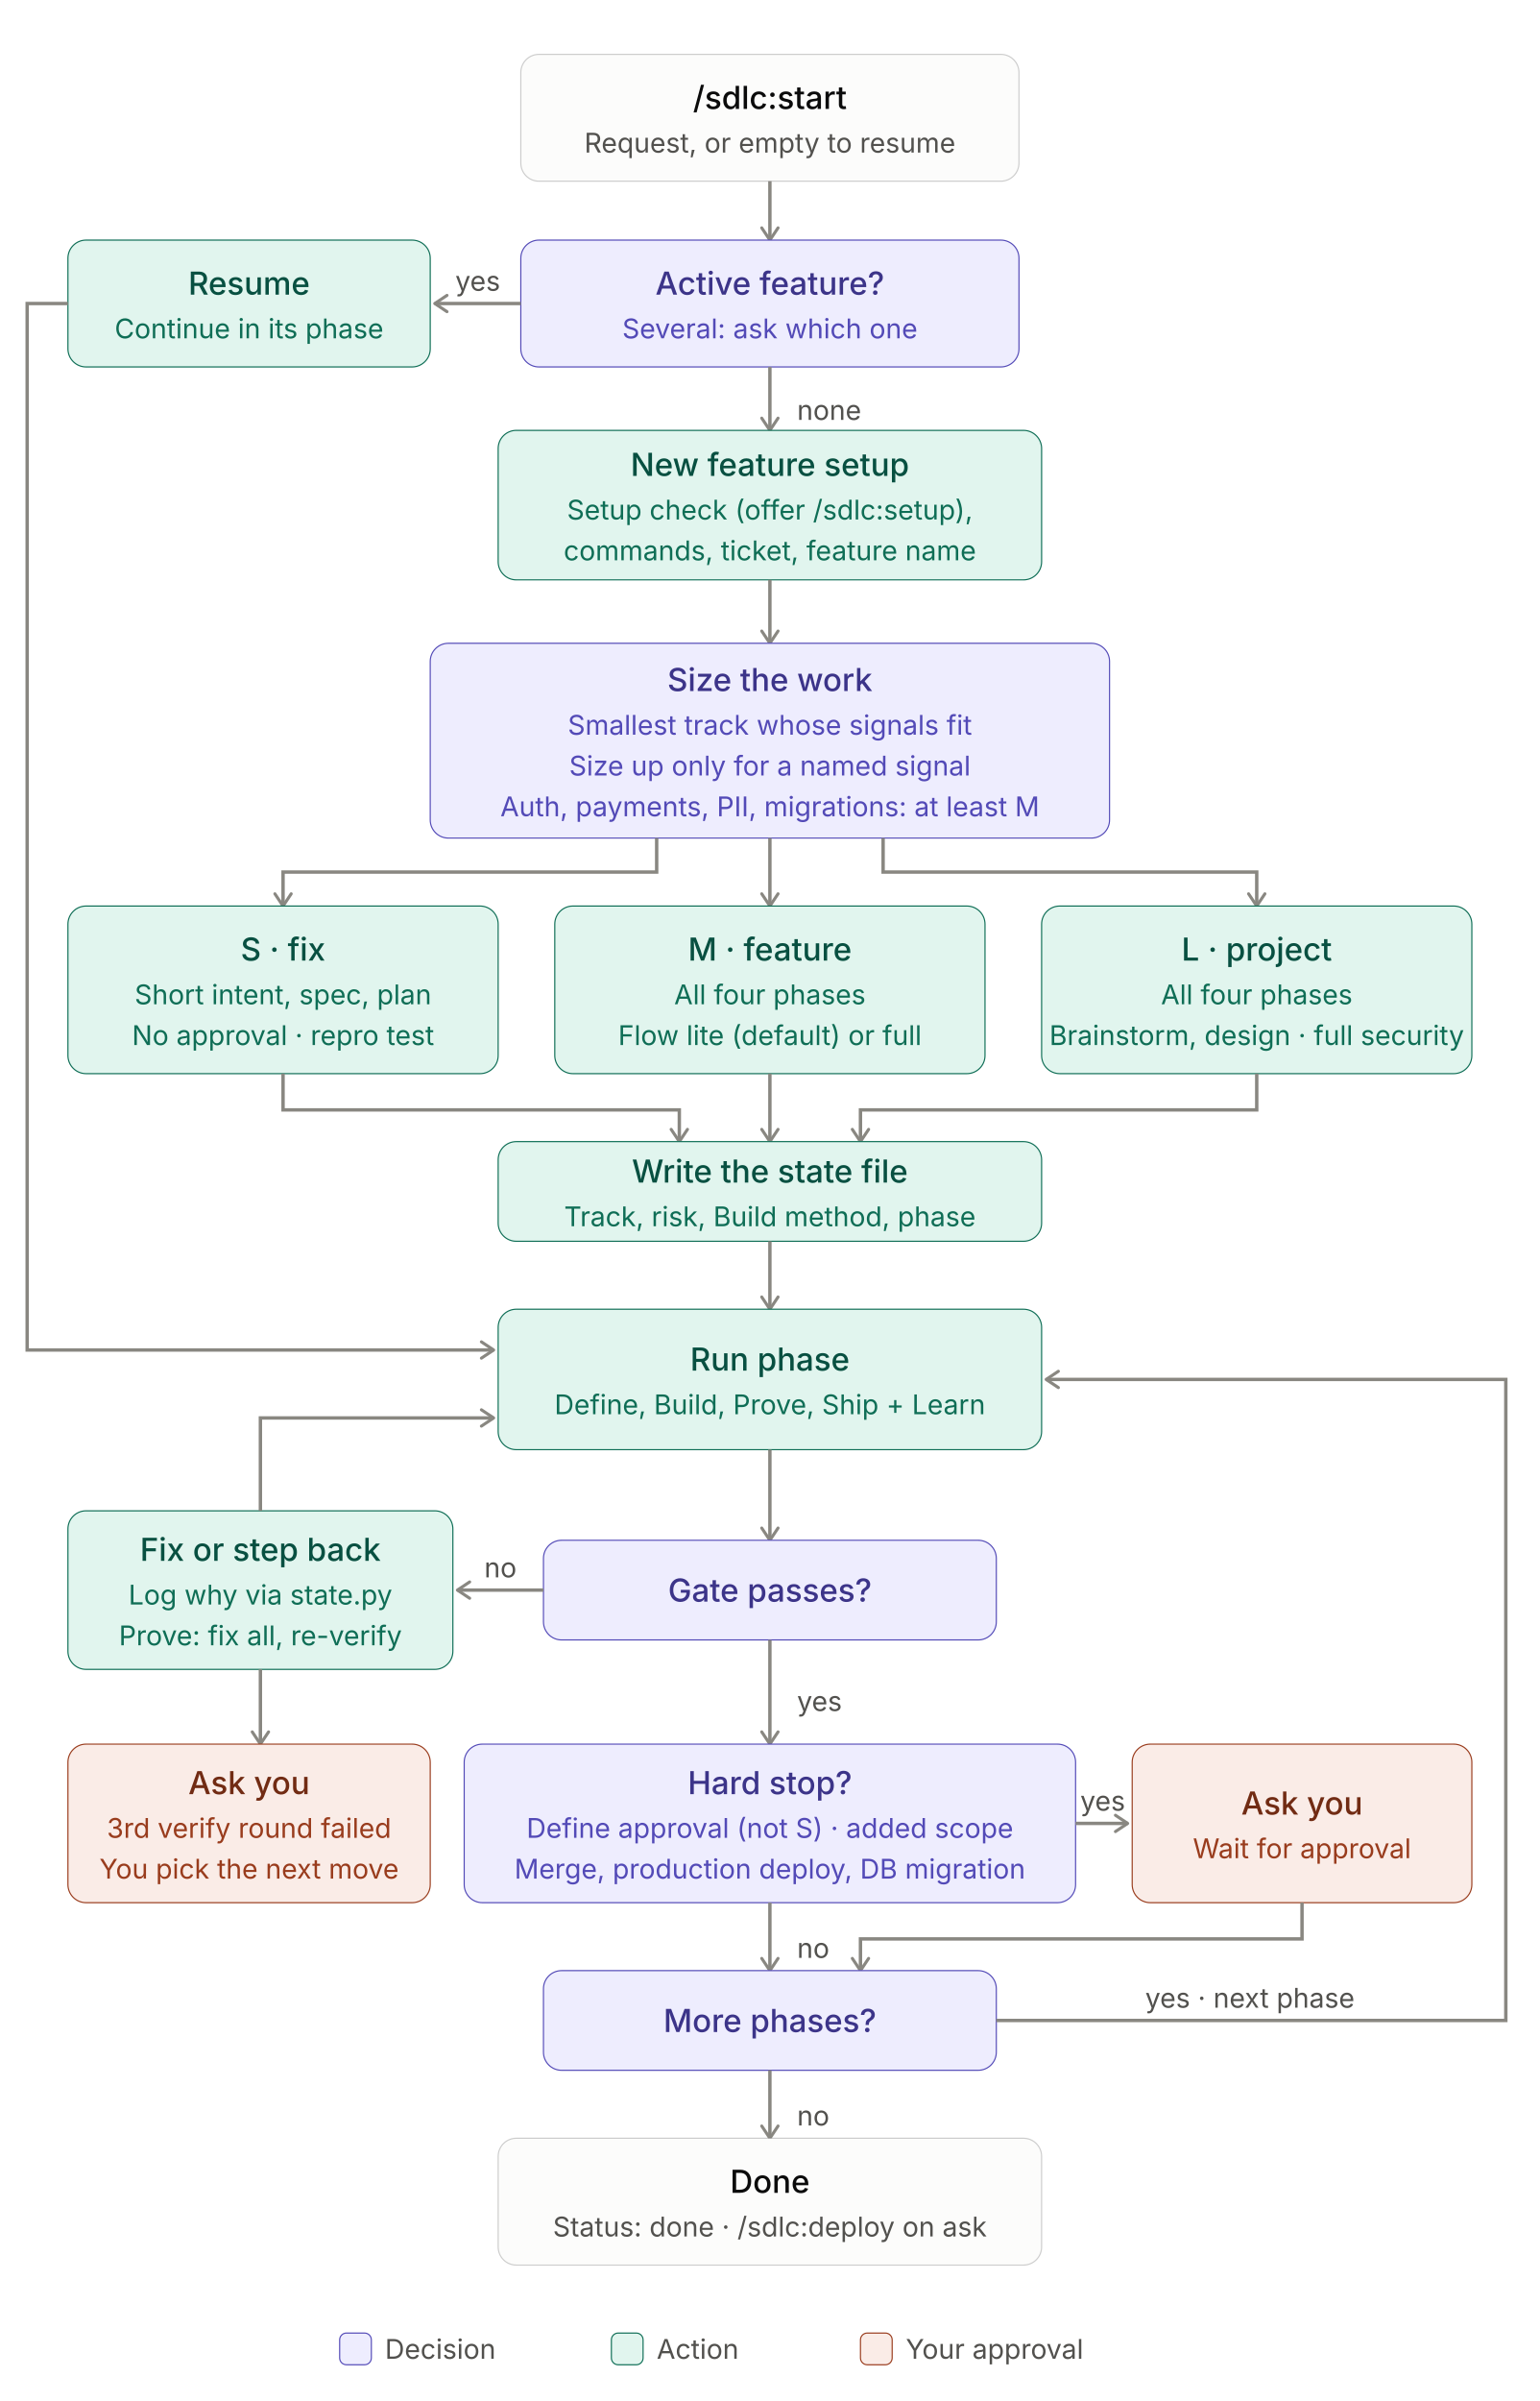
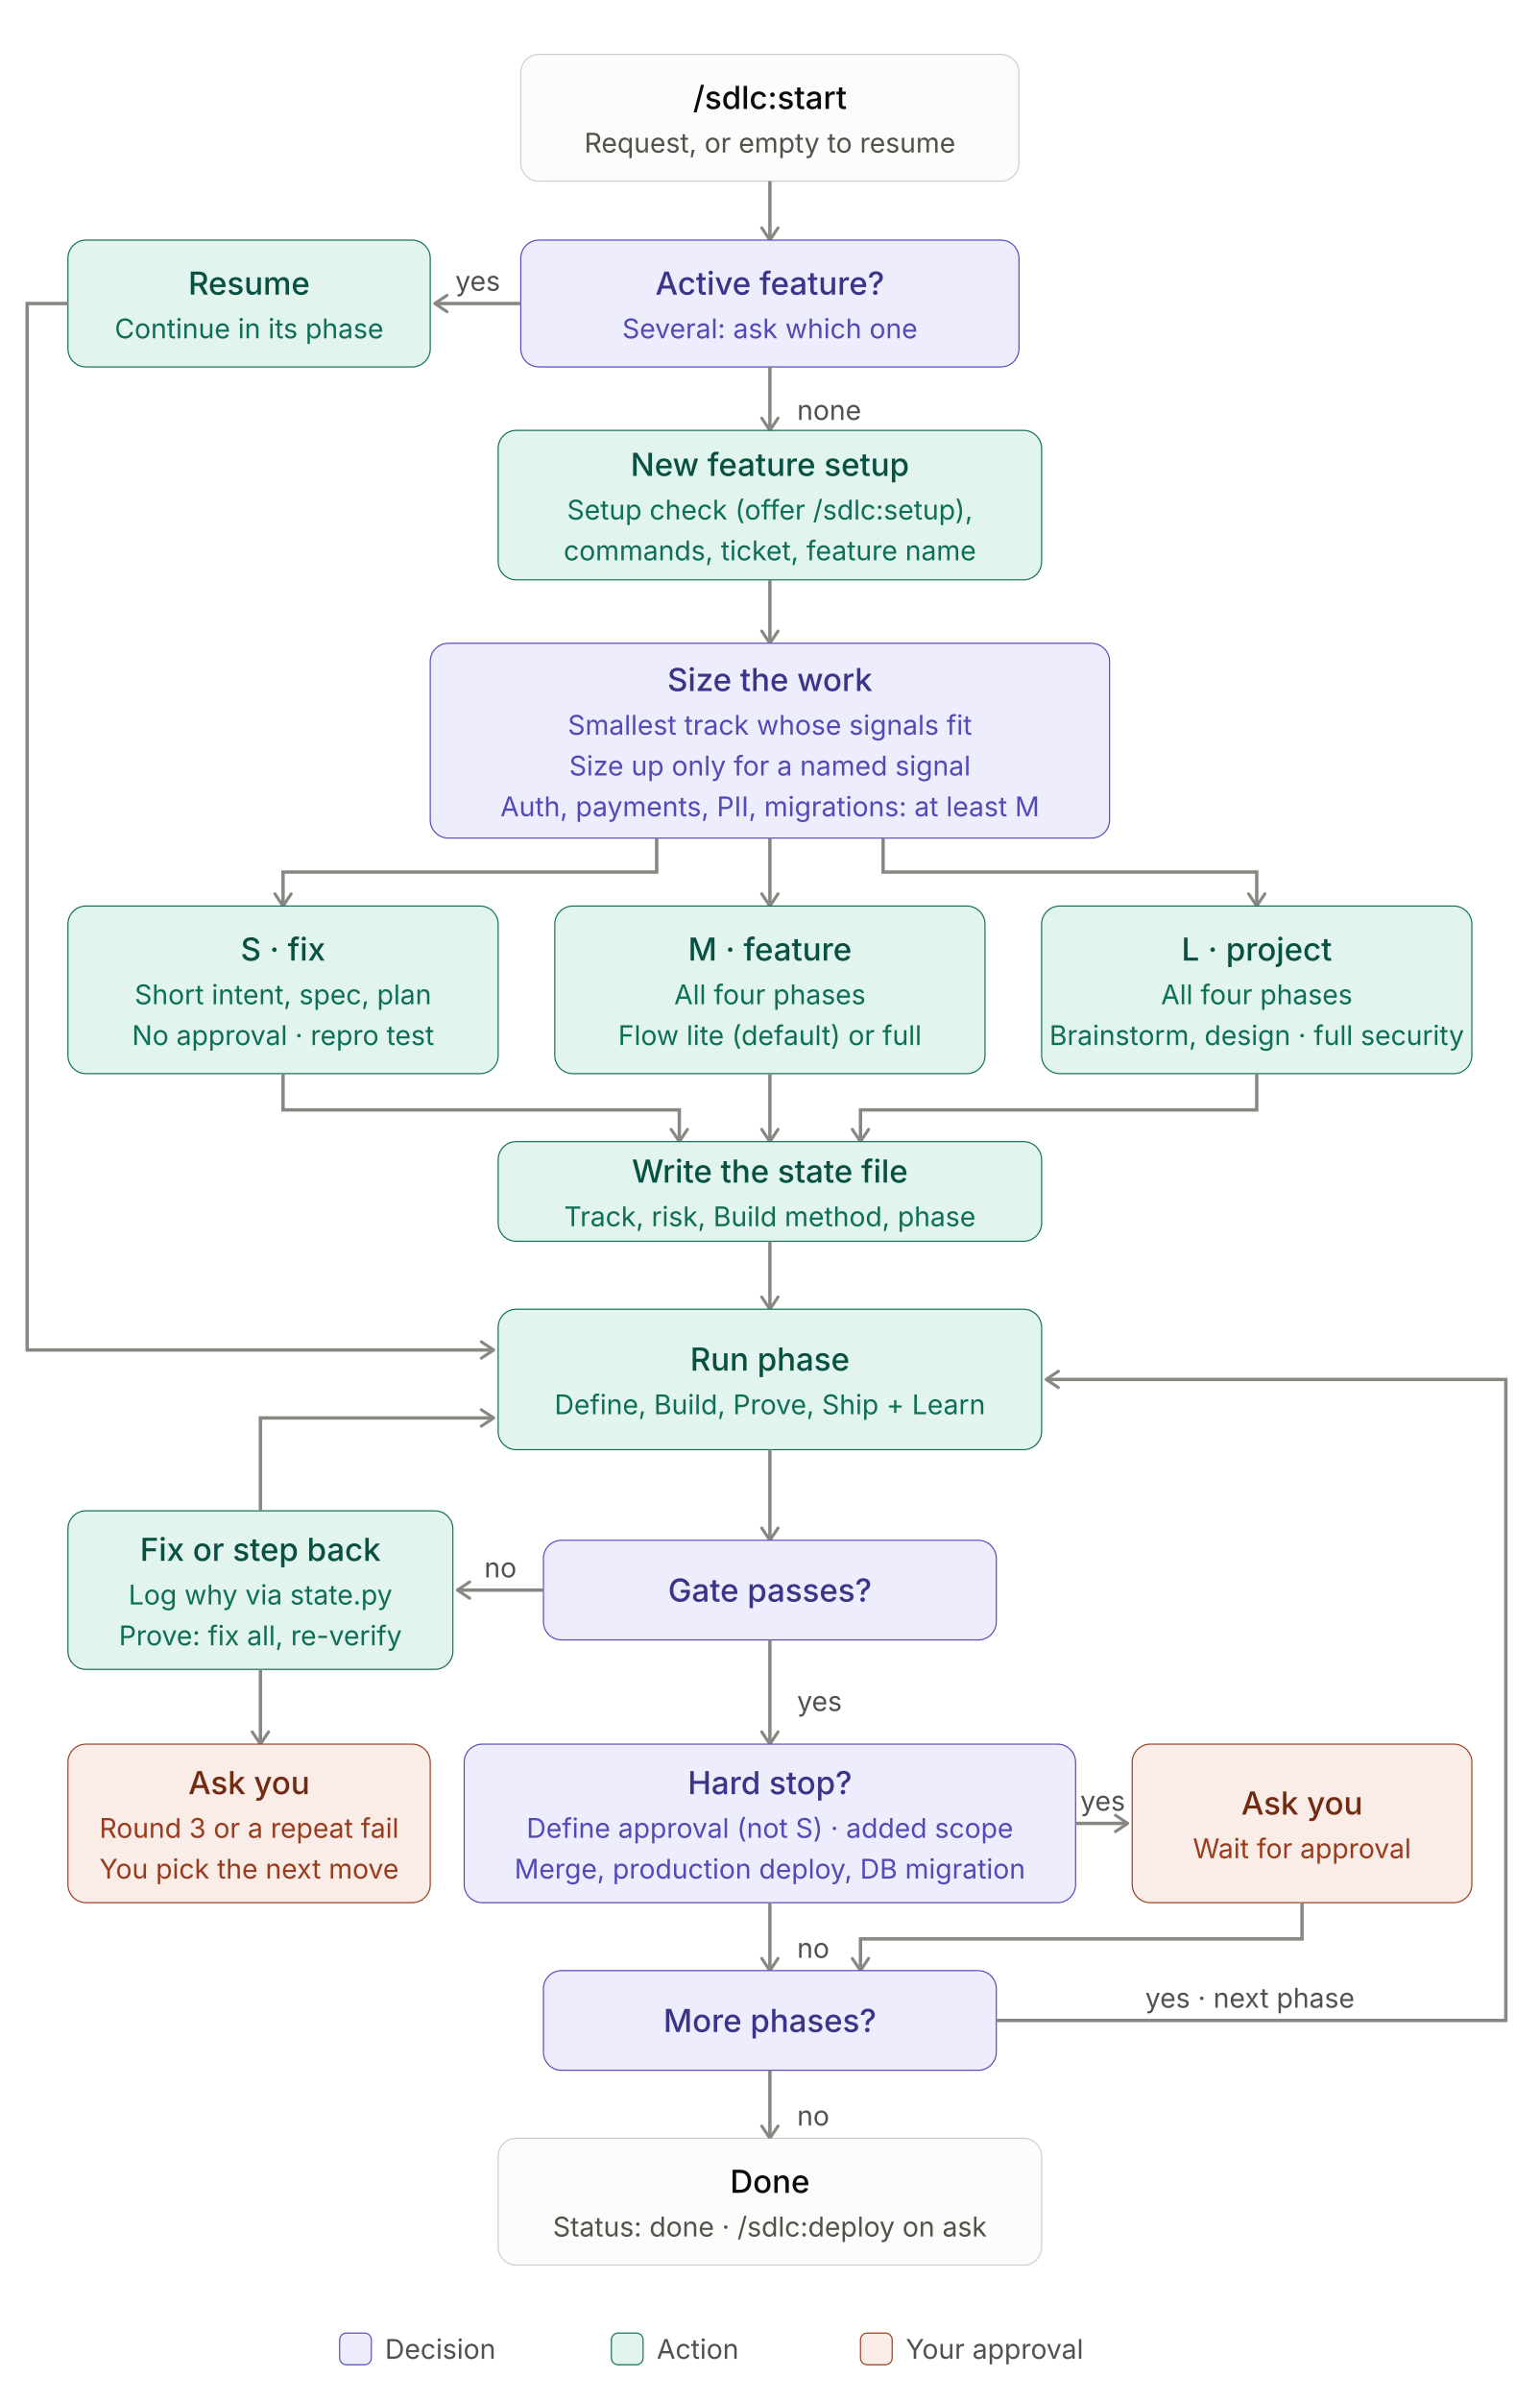
<svg xmlns="http://www.w3.org/2000/svg" width="100%" viewBox="0 0 680 1060" role="img">
  <style>
text{font-family:anthropic-sans,-apple-system,"system-ui","Segoe UI",sans-serif;text-anchor:middle;dominant-baseline:central}
.a{fill:none;stroke:#898781;stroke-width:1.5}
.t{font-size:14px;font-weight:500}
.s{font-size:12px}
.l{font-size:12px;fill:#52514e}
.l[text-anchor=start]{text-anchor:start}
.neutral rect{fill:#fcfcfb;stroke:rgba(11,11,11,.2);stroke-width:.5}
.neutral .t{fill:#0b0b0b}.neutral .s{fill:#52514e}
.decision rect{fill:#eeedfe;stroke:#534ab7;stroke-width:.5}
.decision .t{fill:#3c3489}.decision .s{fill:#534ab7}
.action rect{fill:#e1f5ee;stroke:#0f6e56;stroke-width:.5}
.action .t{fill:#085041}.action .s{fill:#0f6e56}
.approval rect{fill:#faece7;stroke:#993c1d;stroke-width:.5}
.approval .t{fill:#712b13}.approval .s{fill:#993c1d}
@media (prefers-color-scheme:dark){
.a{stroke:#a09e96}.l{fill:#aaa8a2}
.neutral rect{fill:#262624;stroke:rgba(255,255,255,.2)}.neutral .t{fill:#f0efea}.neutral .s{fill:#aaa8a2}
.decision rect{fill:#26244a;stroke:#a098f0}.decision .t{fill:#cecbfa}.decision .s{fill:#a098f0}
.action rect{fill:#0c3228;stroke:#5ac8a5}.action .t{fill:#aae6d4}.action .s{fill:#5ac8a5}
.approval rect{fill:#401e14;stroke:#e68c6e}.approval .t{fill:#f5c8b9}.approval .s{fill:#e68c6e}
}</style>
  <defs>
    <marker id="arrow" viewBox="0 0 10 10" refX="8" refY="5" markerWidth="6" markerHeight="6" orient="auto-start-reverse">
      <path d="M2 1L8 5L2 9" fill="none" stroke="context-stroke" stroke-width="1.5" stroke-linecap="round" stroke-linejoin="round" />
    </marker>
  </defs>
  <g class="neutral">
    <rect x="230" y="24" width="220" height="56" rx="8" />
    <text class="t" x="340.0" y="43">/sdlc:start</text>
    <text class="s" x="340.0" y="63">Request, or empty to resume</text>
  </g>
  <line class="a" marker-end="url(#arrow)" x1="340" y1="80" x2="340" y2="106" />
  <g class="decision">
    <rect x="230" y="106" width="220" height="56" rx="8" />
    <text class="t" x="340.0" y="125">Active feature?</text>
    <text class="s" x="340.0" y="145">Several: ask which one</text>
  </g>
  <line class="a" marker-end="url(#arrow)" x1="230" y1="134" x2="192" y2="134" />
  <text class="l" x="211" y="124" text-anchor="middle">yes</text>
  <g class="action">
    <rect x="30" y="106" width="160" height="56" rx="8" />
    <text class="t" x="110.0" y="125">Resume</text>
    <text class="s" x="110.0" y="145">Continue in its phase</text>
  </g>
  <path class="a" marker-end="url(#arrow)" d="M30 134 L12 134 L12 596 L218 596" />
  <line class="a" marker-end="url(#arrow)" x1="340" y1="162" x2="340" y2="190" />
  <text class="l" x="352" y="181" text-anchor="start">none</text>
  <g class="action">
    <rect x="220" y="190" width="240" height="66" rx="8" />
    <text class="t" x="340.0" y="205">New feature setup</text>
    <text class="s" x="340.0" y="225">Setup check (offer /sdlc:setup),</text>
    <text class="s" x="340.0" y="243">commands, ticket, feature name</text>
  </g>
  <line class="a" marker-end="url(#arrow)" x1="340" y1="256" x2="340" y2="284" />
  <g class="decision">
    <rect x="190" y="284" width="300" height="86" rx="8" />
    <text class="t" x="340.0" y="300">Size the work</text>
    <text class="s" x="340.0" y="320">Smallest track whose signals fit</text>
    <text class="s" x="340.0" y="338">Size up only for a named signal</text>
    <text class="s" x="340.0" y="356">Auth, payments, PII, migrations: at least M</text>
  </g>
  <path class="a" marker-end="url(#arrow)" d="M290 370 L290 385 L125 385 L125 400" />
  <line class="a" marker-end="url(#arrow)" x1="340" y1="370" x2="340" y2="400" />
  <path class="a" marker-end="url(#arrow)" d="M390 370 L390 385 L555 385 L555 400" />
  <g class="action">
    <rect x="30" y="400" width="190" height="74" rx="8" />
    <text class="t" x="125.0" y="419">S · fix</text>
    <text class="s" x="125.0" y="439">Short intent, spec, plan</text>
    <text class="s" x="125.0" y="457">No approval · repro test</text>
  </g>
  <g class="action">
    <rect x="245" y="400" width="190" height="74" rx="8" />
    <text class="t" x="340.0" y="419">M · feature</text>
    <text class="s" x="340.0" y="439">All four phases</text>
    <text class="s" x="340.0" y="457">Flow lite (default) or full</text>
  </g>
  <g class="action">
    <rect x="460" y="400" width="190" height="74" rx="8" />
    <text class="t" x="555.0" y="419">L · project</text>
    <text class="s" x="555.0" y="439">All four phases</text>
    <text class="s" x="555.0" y="457">Brainstorm, design · full security</text>
  </g>
  <path class="a" marker-end="url(#arrow)" d="M125 474 L125 490 L300 490 L300 504" />
  <line class="a" marker-end="url(#arrow)" x1="340" y1="474" x2="340" y2="504" />
  <path class="a" marker-end="url(#arrow)" d="M555 474 L555 490 L380 490 L380 504" />
  <g class="action">
    <rect x="220" y="504" width="240" height="44" rx="8" />
    <text class="t" x="340.0" y="517">Write the state file</text>
    <text class="s" x="340.0" y="537">Track, risk, Build method, phase</text>
  </g>
  <line class="a" marker-end="url(#arrow)" x1="340" y1="548" x2="340" y2="578" />
  <g class="action">
    <rect x="220" y="578" width="240" height="62" rx="8" />
    <text class="t" x="340.0" y="600">Run phase</text>
    <text class="s" x="340.0" y="620">Define, Build, Prove, Ship + Learn</text>
  </g>
  <line class="a" marker-end="url(#arrow)" x1="340" y1="640" x2="340" y2="680" />
  <g class="decision">
    <rect x="240" y="680" width="200" height="44" rx="8" />
    <text class="t" x="340.0" y="702">Gate passes?</text>
  </g>
  <line class="a" marker-end="url(#arrow)" x1="240" y1="702" x2="202" y2="702" />
  <text class="l" x="221" y="692" text-anchor="middle">no</text>
  <g class="action">
    <rect x="30" y="667" width="170" height="70" rx="8" />
    <text class="t" x="115.0" y="684">Fix or step back</text>
    <text class="s" x="115.0" y="704">Log why via state.py</text>
    <text class="s" x="115.0" y="722">Prove: fix all, re-verify</text>
  </g>
  <path class="a" marker-end="url(#arrow)" d="M115 667 L115 626 L218 626" />
  <line class="a" marker-end="url(#arrow)" x1="115" y1="737" x2="115" y2="770" />
  <g class="approval">
    <rect x="30" y="770" width="160" height="70" rx="8" />
    <text class="t" x="110.0" y="787">Ask you</text>
-     <text class="s" x="110.0" y="807">3rd verify round failed</text>
+     <text class="s" x="110.0" y="807">Round 3 or a repeat fail</text>
    <text class="s" x="110.0" y="825">You pick the next move</text>
  </g>
  <line class="a" marker-end="url(#arrow)" x1="340" y1="724" x2="340" y2="770" />
  <text class="l" x="352" y="751" text-anchor="start">yes</text>
  <g class="decision">
    <rect x="205" y="770" width="270" height="70" rx="8" />
    <text class="t" x="340.0" y="787">Hard stop?</text>
    <text class="s" x="340.0" y="807">Define approval (not S) · added scope</text>
    <text class="s" x="340.0" y="825">Merge, production deploy, DB migration</text>
  </g>
  <line class="a" marker-end="url(#arrow)" x1="475" y1="805" x2="498" y2="805" />
  <text class="l" x="487" y="795" text-anchor="middle">yes</text>
  <g class="approval">
    <rect x="500" y="770" width="150" height="70" rx="8" />
    <text class="t" x="575.0" y="796">Ask you</text>
    <text class="s" x="575.0" y="816">Wait for approval</text>
  </g>
  <path class="a" marker-end="url(#arrow)" d="M575 840 L575 856 L380 856 L380 870" />
  <line class="a" marker-end="url(#arrow)" x1="340" y1="840" x2="340" y2="870" />
  <text class="l" x="352" y="860" text-anchor="start">no</text>
  <g class="decision">
    <rect x="240" y="870" width="200" height="44" rx="8" />
    <text class="t" x="340.0" y="892">More phases?</text>
  </g>
  <path class="a" marker-end="url(#arrow)" d="M440 892 L665 892 L665 609 L462 609" />
  <text class="l" x="552" y="882" text-anchor="middle">yes · next phase</text>
  <line class="a" marker-end="url(#arrow)" x1="340" y1="914" x2="340" y2="944" />
  <text class="l" x="352" y="934" text-anchor="start">no</text>
  <g class="neutral">
    <rect x="220" y="944" width="240" height="56" rx="8" />
    <text class="t" x="340.0" y="963">Done</text>
    <text class="s" x="340.0" y="983">Status: done · /sdlc:deploy on ask</text>
  </g>
  <g class="decision">
    <rect x="150" y="1030" width="14" height="14" rx="3" />
  </g>
  <text class="l" text-anchor="start" x="170" y="1037">Decision</text>
  <g class="action">
    <rect x="270" y="1030" width="14" height="14" rx="3" />
  </g>
  <text class="l" text-anchor="start" x="290" y="1037">Action</text>
  <g class="approval">
    <rect x="380" y="1030" width="14" height="14" rx="3" />
  </g>
  <text class="l" text-anchor="start" x="400" y="1037">Your approval</text>
</svg>
